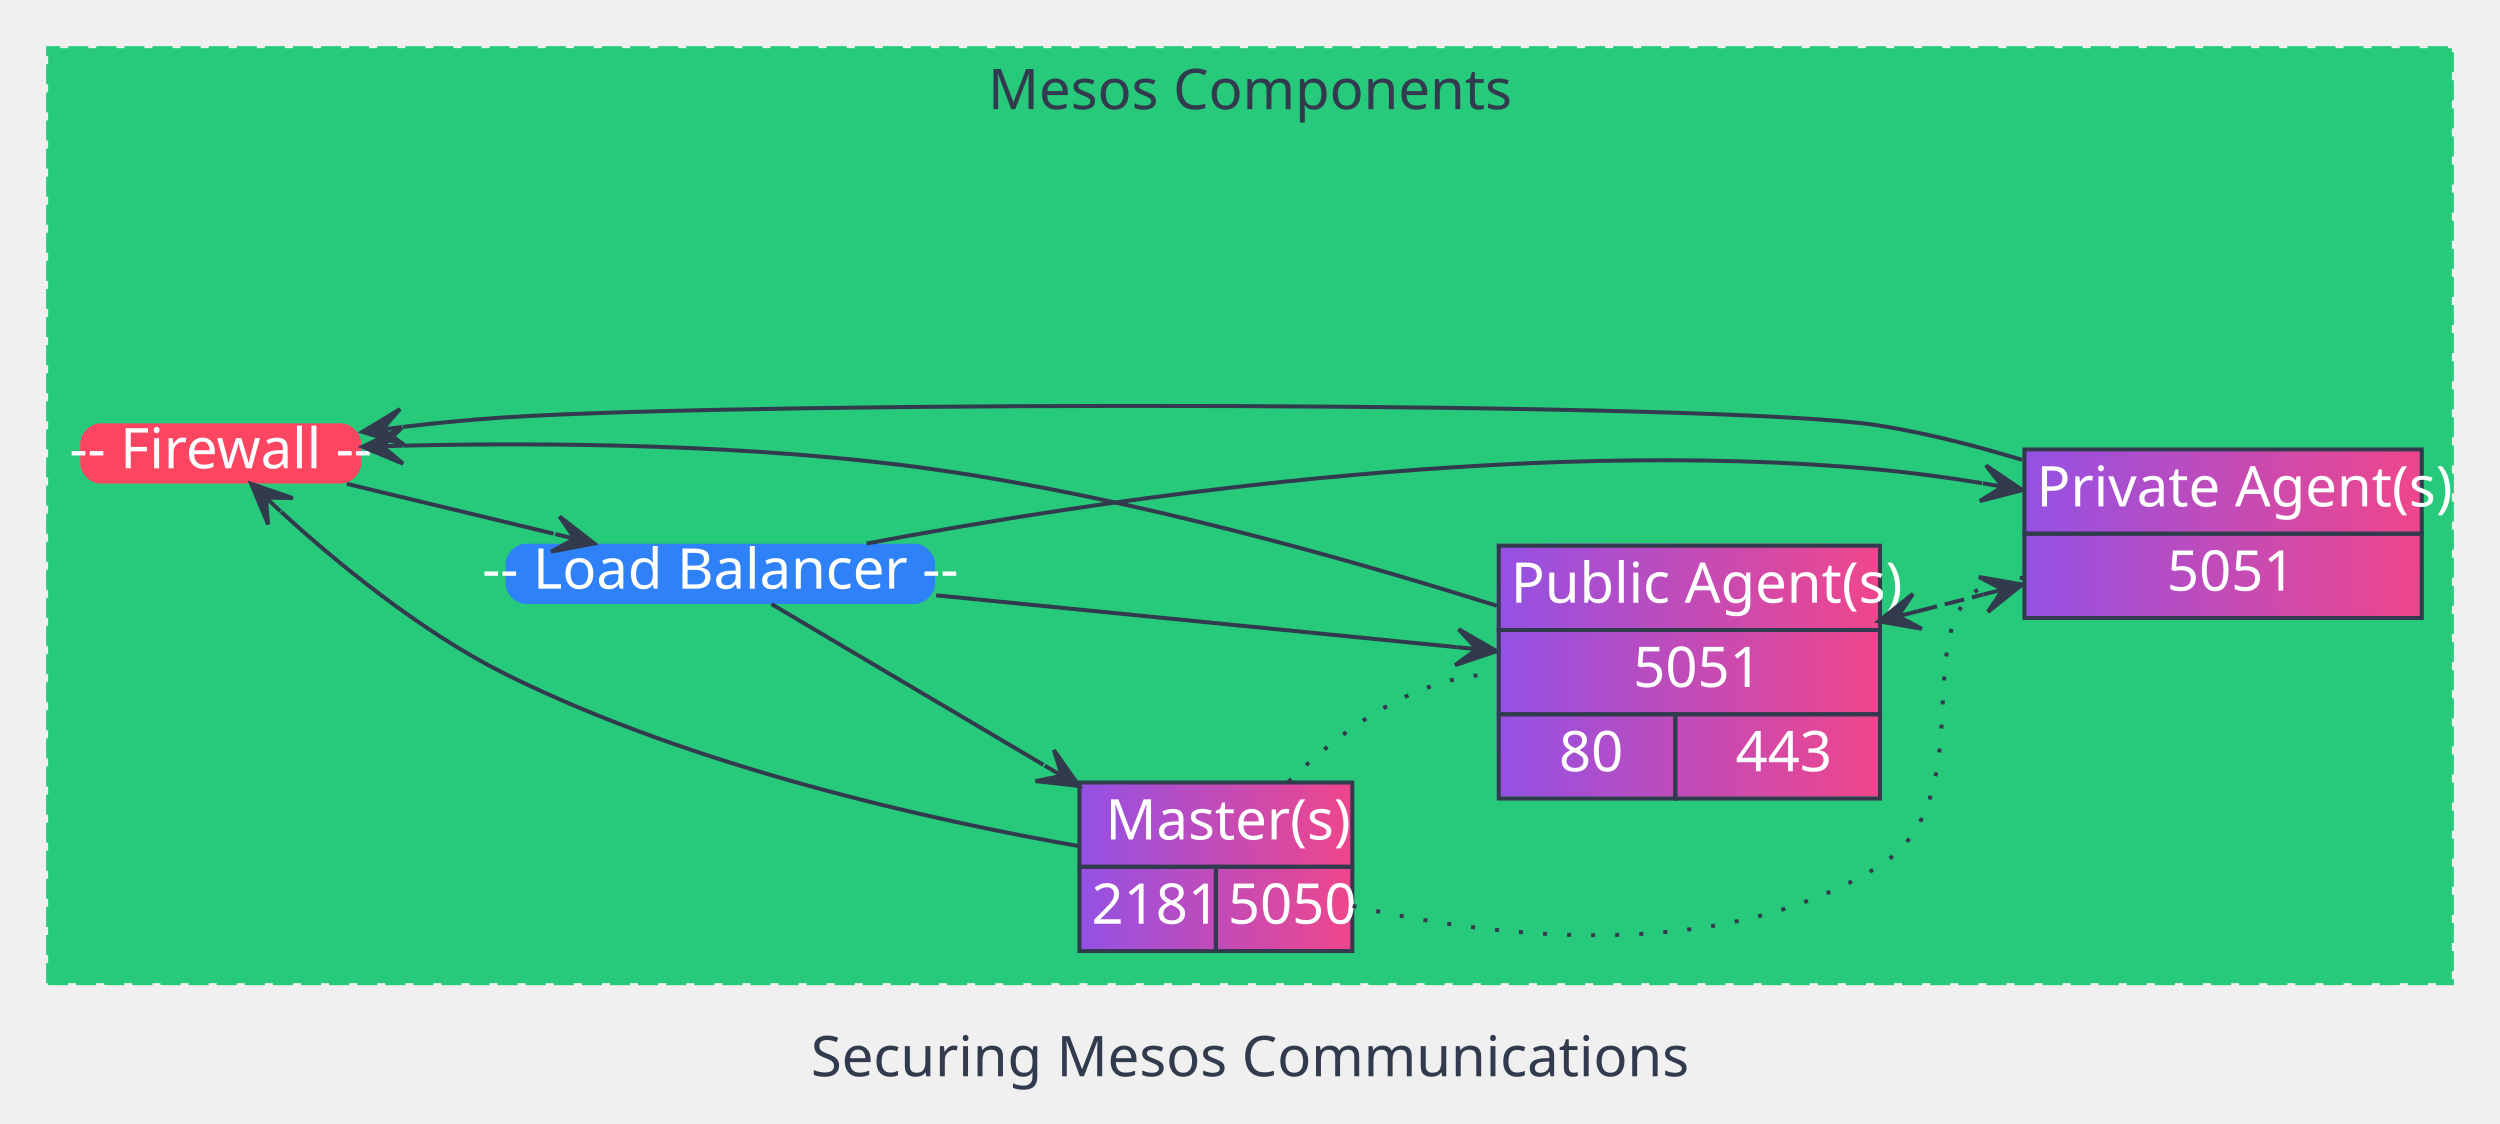
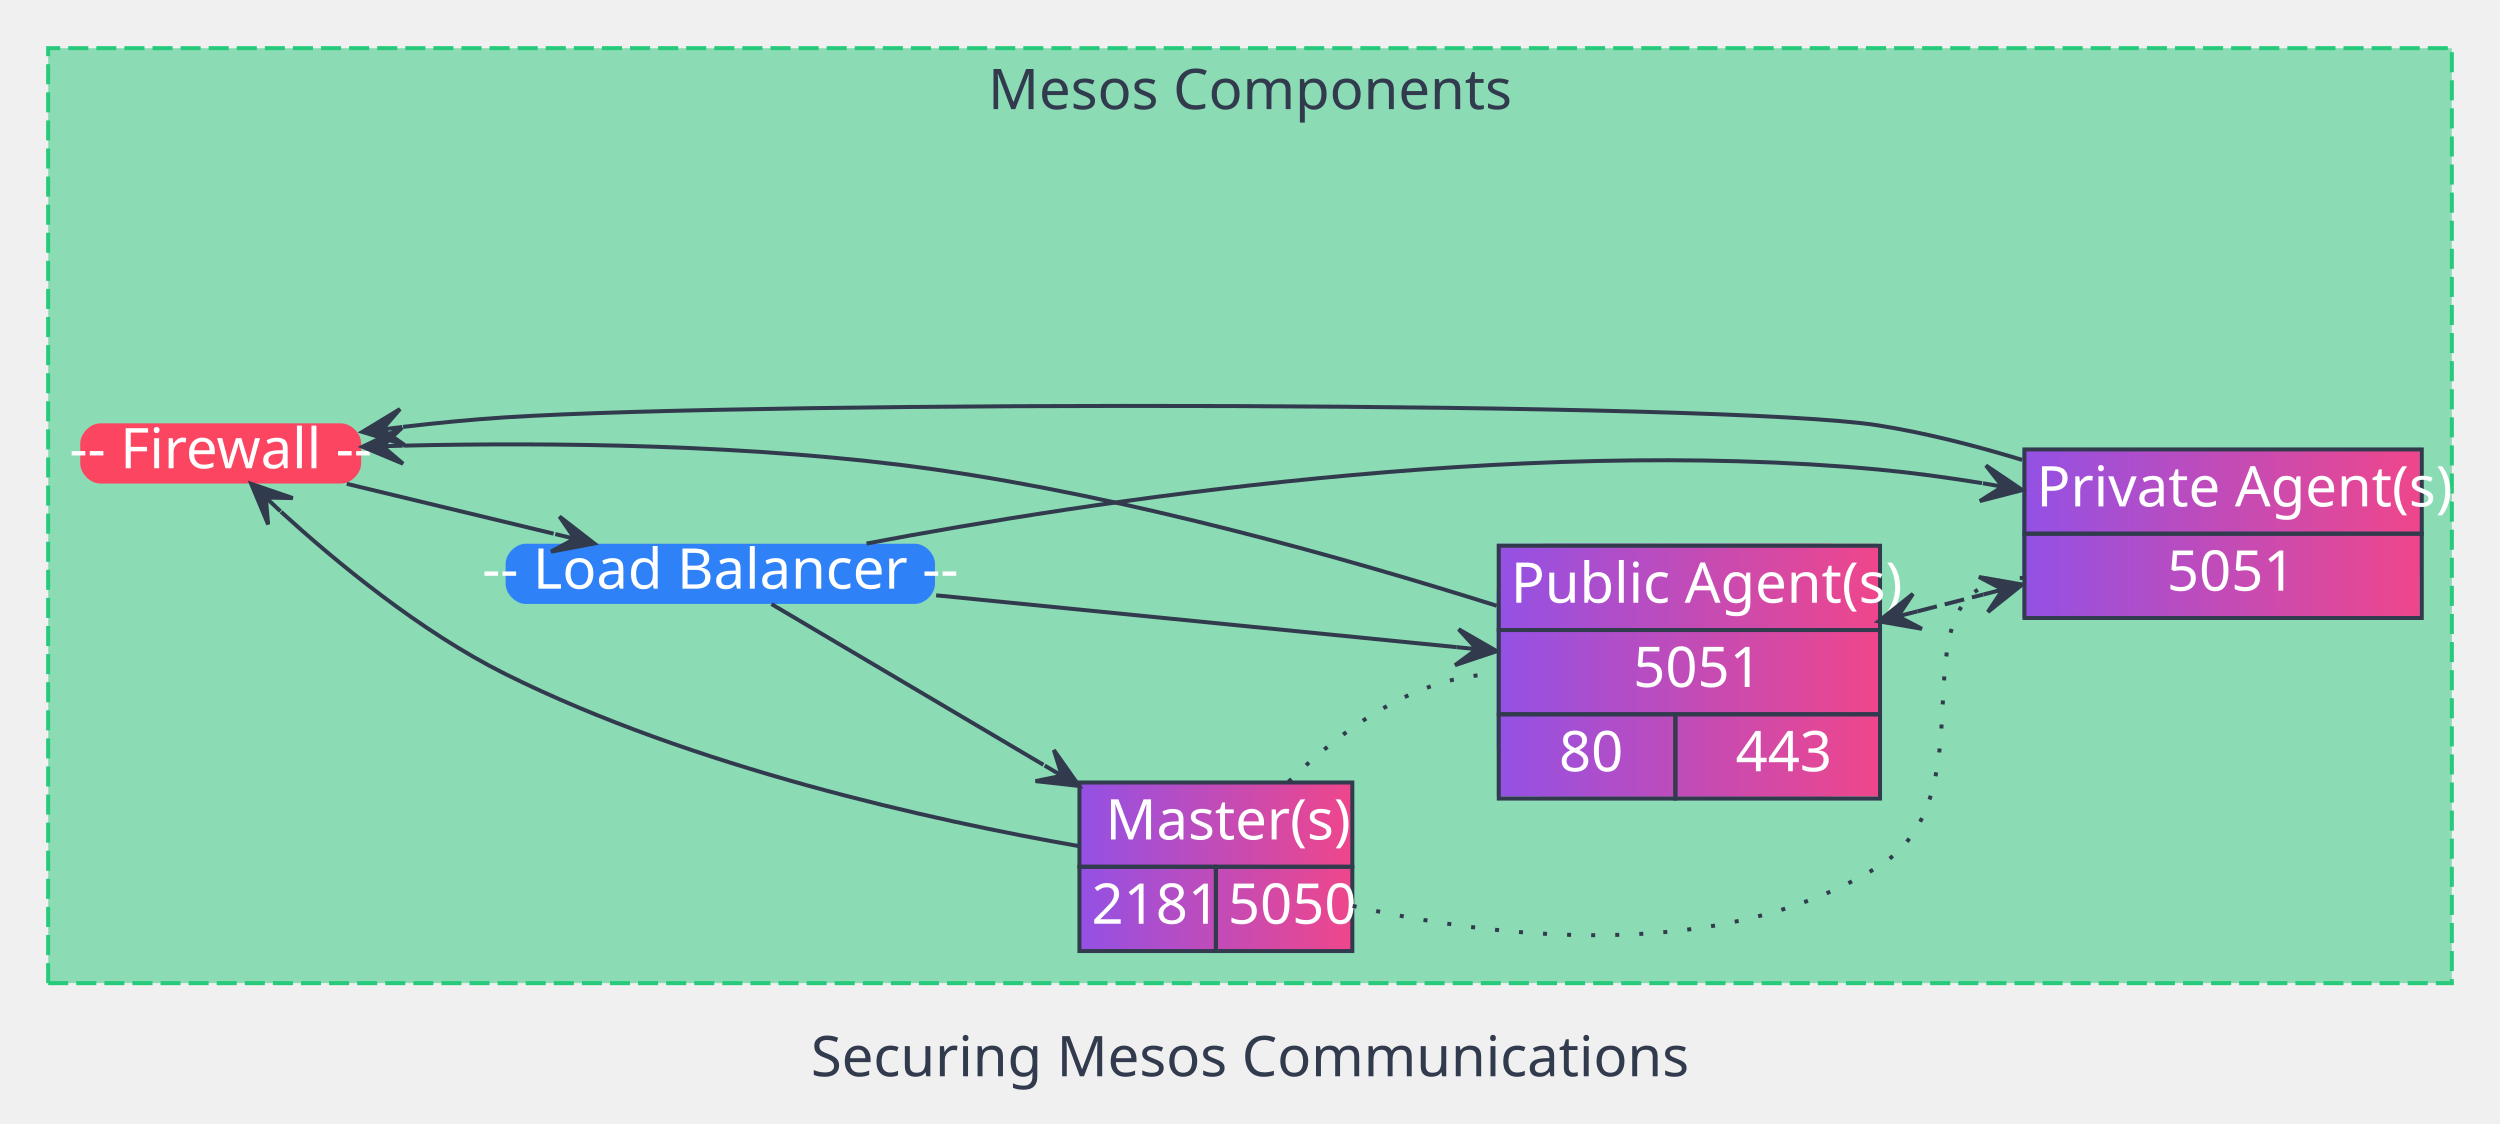
- <svg xmlns="http://www.w3.org/2000/svg" width="623pt" height="280pt" viewBox="0.00 0.00 623.00 280.00">
+ <svg xmlns="http://www.w3.org/2000/svg" width="623pt" height="280pt" viewBox="0.00 0.00 623.00 280.00" version="1.1" id="svg124860">
+   <defs id="defs124864" />
  <g id="graph0" class="graph" transform="scale(1 1) rotate(0) translate(4 276)">
-     <text text-anchor="middle" x="307.5" y="-7.8" font-family="Source Sans Pro" font-size="14.00" fill="#323a4e">Securing Mesos Communications</text>
+     <text text-anchor="middle" x="307.5" y="-7.8" font-family="Source Sans Pro" font-size="14.00" fill="#323a4e" id="text124669">Securing Mesos Communications</text>
    <g id="clust1" class="cluster">
-       <polygon fill="#27c97b" stroke="#27c97b" stroke-dasharray="5,2" points="8,-31 8,-264 607,-264 607,-31 8,-31" />
-       <text text-anchor="middle" x="307.5" y="-248.8" font-family="Source Sans Pro" font-size="14.00" fill="#323a4e">Mesos Components</text>
+       <polygon fill="#27c97b" stroke="#27c97b" stroke-dasharray="5,2" points="8,-31 8,-264 607,-264 607,-31 8,-31" id="polygon124673" style="fill:#27c97b;fill-opacity:0.498" />
+       <text text-anchor="middle" x="307.5" y="-248.8" font-family="Source Sans Pro" font-size="14.00" fill="#323a4e" id="text124675">Mesos Components</text>
    </g>
    <g id="node1" class="node">
-       <path fill="#fc4661" stroke="transparent" d="M81,-170.5C81,-170.5 21,-170.5 21,-170.5 18.5,-170.5 16,-168 16,-165.5 16,-165.5 16,-160.5 16,-160.5 16,-158 18.5,-155.5 21,-155.5 21,-155.5 81,-155.5 81,-155.5 83.5,-155.5 86,-158 86,-160.5 86,-160.5 86,-165.5 86,-165.5 86,-168 83.5,-170.5 81,-170.5" />
-       <text text-anchor="middle" x="51" y="-159.3" font-family="Source Sans Pro" font-size="14.00" fill="#ffffff">-- Firewall --</text>
+       <path fill="#fc4661" stroke="transparent" d="M81,-170.5C81,-170.5 21,-170.5 21,-170.5 18.5,-170.5 16,-168 16,-165.5 16,-165.5 16,-160.5 16,-160.5 16,-158 18.5,-155.5 21,-155.5 21,-155.5 81,-155.5 81,-155.5 83.5,-155.5 86,-158 86,-160.5 86,-160.5 86,-165.5 86,-165.5 86,-168 83.5,-170.5 81,-170.5" id="path124680" />
+       <text text-anchor="middle" x="51" y="-159.3" font-family="Source Sans Pro" font-size="14.00" fill="#ffffff" id="text124682">-- Firewall --</text>
    </g>
    <g id="node2" class="node">
-       <path fill="#2f81f7" stroke="transparent" d="M224,-140.5C224,-140.5 127,-140.5 127,-140.5 124.5,-140.5 122,-138 122,-135.5 122,-135.5 122,-130.5 122,-130.5 122,-128 124.5,-125.5 127,-125.5 127,-125.5 224,-125.5 224,-125.5 226.5,-125.5 229,-128 229,-130.5 229,-130.5 229,-135.5 229,-135.5 229,-138 226.5,-140.5 224,-140.5" />
-       <text text-anchor="middle" x="175.5" y="-129.3" font-family="Source Sans Pro" font-size="14.00" fill="#ffffff">-- Load Balancer --</text>
+       <path fill="#2f81f7" stroke="transparent" d="M224,-140.5C224,-140.5 127,-140.5 127,-140.5 124.5,-140.5 122,-138 122,-135.5 122,-135.5 122,-130.5 122,-130.5 122,-128 124.5,-125.5 127,-125.5 127,-125.5 224,-125.5 224,-125.5 226.5,-125.5 229,-128 229,-130.5 229,-130.5 229,-135.5 229,-135.5 229,-138 226.5,-140.5 224,-140.5" id="path124687" />
+       <text text-anchor="middle" x="175.5" y="-129.3" font-family="Source Sans Pro" font-size="14.00" fill="#ffffff" id="text124689">-- Load Balancer --</text>
    </g>
    <g id="edge4" class="edge">
-       <path fill="none" stroke="#323a4e" d="M82.417,-155.43C98.046,-151.664 117.145,-147.061 133.966,-143.008" />
-       <polygon fill="#323a4e" stroke="#323a4e" points="144.093,-140.568 135.426,-147.285 139.233,-141.739 134.372,-142.911 134.372,-142.911 134.372,-142.911 139.233,-141.739 133.317,-138.536 144.093,-140.568 144.093,-140.568" />
+       <path fill="none" stroke="#323a4e" d="M82.417,-155.43C98.046,-151.664 117.145,-147.061 133.966,-143.008" id="path124694" />
+       <polygon fill="#323a4e" stroke="#323a4e" points="144.093,-140.568 135.426,-147.285 139.233,-141.739 134.372,-142.911 134.372,-142.911 134.372,-142.911 139.233,-141.739 133.317,-138.536 144.093,-140.568 144.093,-140.568" id="polygon124696" />
    </g>
    <g id="node3" class="node">
-       <defs>
+       <defs id="defs124706">
        <linearGradient id="l_0" gradientUnits="userSpaceOnUse" x1="265" y1="-60" x2="333" y2="-60">
-           <stop offset="0" style="stop-color:#9351e5;stop-opacity:1.;" />
-           <stop offset="1" style="stop-color:#ef468b;stop-opacity:1.;" />
+           <stop offset="0" style="stop-color:#9351e5" id="stop124701" />
+           <stop offset="1" style="stop-color:#ef468b" id="stop124703" />
        </linearGradient>
      </defs>
-       <path fill="url(#l_0)" stroke="transparent" d="M321,-81C321,-81 277,-81 277,-81 271,-81 265,-75 265,-69 265,-69 265,-51 265,-51 265,-45 271,-39 277,-39 277,-39 321,-39 321,-39 327,-39 333,-45 333,-51 333,-51 333,-69 333,-69 333,-75 327,-81 321,-81" />
-       <defs>
+       <path fill="url(#l_0)" stroke="transparent" d="M321,-81C321,-81 277,-81 277,-81 271,-81 265,-75 265,-69 265,-69 265,-51 265,-51 265,-45 271,-39 277,-39 277,-39 321,-39 321,-39 327,-39 333,-45 333,-51 333,-51 333,-69 333,-69 333,-75 327,-81 321,-81" id="path124708" />
+       <defs id="defs124715">
        <linearGradient id="l_1" gradientUnits="userSpaceOnUse" x1="265" y1="-60" x2="333" y2="-60">
-           <stop offset="0" style="stop-color:#9351e5;stop-opacity:1.;" />
-           <stop offset="1" style="stop-color:#ef468b;stop-opacity:1.;" />
+           <stop offset="0" style="stop-color:#9351e5" id="stop124710" />
+           <stop offset="1" style="stop-color:#ef468b" id="stop124712" />
        </linearGradient>
      </defs>
-       <polygon fill="url(#l_1)" stroke="transparent" points="265,-39 265,-81 333,-81 333,-39 265,-39" />
-       <polygon fill="none" stroke="#323a4e" points="265,-60 265,-81 333,-81 333,-60 265,-60" />
-       <text text-anchor="start" x="271.5" y="-66.8" font-family="Source Sans Pro" font-size="14.00" fill="#ffffff">Master(s)</text>
-       <polygon fill="none" stroke="#323a4e" points="265,-39 265,-60 299,-60 299,-39 265,-39" />
-       <text text-anchor="start" x="268" y="-45.8" font-family="Source Sans Pro" font-size="14.00" fill="#ffffff">2181</text>
-       <polygon fill="none" stroke="#323a4e" points="299,-39 299,-60 333,-60 333,-39 299,-39" />
-       <text text-anchor="start" x="302" y="-45.8" font-family="Source Sans Pro" font-size="14.00" fill="#ffffff">5050</text>
+       <polygon fill="url(#l_1)" stroke="transparent" points="265,-39 265,-81 333,-81 333,-39 265,-39" id="polygon124717" />
+       <polygon fill="none" stroke="#323a4e" points="265,-60 265,-81 333,-81 333,-60 265,-60" id="polygon124719" />
+       <text text-anchor="start" x="271.5" y="-66.8" font-family="Source Sans Pro" font-size="14.00" fill="#ffffff" id="text124721">Master(s)</text>
+       <polygon fill="none" stroke="#323a4e" points="265,-39 265,-60 299,-60 299,-39 265,-39" id="polygon124723" />
+       <text text-anchor="start" x="268" y="-45.8" font-family="Source Sans Pro" font-size="14.00" fill="#ffffff" id="text124725">2181</text>
+       <polygon fill="none" stroke="#323a4e" points="299,-39 299,-60 333,-60 333,-39 299,-39" id="polygon124727" />
+       <text text-anchor="start" x="302" y="-45.8" font-family="Source Sans Pro" font-size="14.00" fill="#ffffff" id="text124729">5050</text>
    </g>
    <g id="edge5" class="edge">
-       <path fill="none" stroke="#323a4e" d="M188.251,-125.463C204.154,-116.063 232.157,-99.511 256.024,-85.403" />
-       <polygon fill="#323a4e" stroke="#323a4e" points="264.935,-80.135 258.616,-89.098 260.631,-82.68 256.327,-85.224 256.327,-85.224 256.327,-85.224 260.631,-82.68 254.037,-81.35 264.935,-80.135 264.935,-80.135" />
+       <path fill="none" stroke="#323a4e" d="M188.251,-125.463C204.154,-116.063 232.157,-99.511 256.024,-85.403" id="path124734" />
+       <polygon fill="#323a4e" stroke="#323a4e" points="264.935,-80.135 258.616,-89.098 260.631,-82.68 256.327,-85.224 256.327,-85.224 256.327,-85.224 260.631,-82.68 254.037,-81.35 264.935,-80.135 264.935,-80.135" id="polygon124736" />
    </g>
    <g id="node4" class="node">
-       <defs>
+       <defs id="defs124746">
        <linearGradient id="l_2" gradientUnits="userSpaceOnUse" x1="500" y1="-143" x2="599" y2="-143">
-           <stop offset="0" style="stop-color:#9351e5;stop-opacity:1.;" />
-           <stop offset="1" style="stop-color:#ef468b;stop-opacity:1.;" />
+           <stop offset="0" style="stop-color:#9351e5" id="stop124741" />
+           <stop offset="1" style="stop-color:#ef468b" id="stop124743" />
        </linearGradient>
      </defs>
-       <path fill="url(#l_2)" stroke="transparent" d="M587,-164C587,-164 512,-164 512,-164 506,-164 500,-158 500,-152 500,-152 500,-134 500,-134 500,-128 506,-122 512,-122 512,-122 587,-122 587,-122 593,-122 599,-128 599,-134 599,-134 599,-152 599,-152 599,-158 593,-164 587,-164" />
-       <defs>
+       <path fill="url(#l_2)" stroke="transparent" d="M587,-164C587,-164 512,-164 512,-164 506,-164 500,-158 500,-152 500,-152 500,-134 500,-134 500,-128 506,-122 512,-122 512,-122 587,-122 587,-122 593,-122 599,-128 599,-134 599,-134 599,-152 599,-152 599,-158 593,-164 587,-164" id="path124748" />
+       <defs id="defs124755">
        <linearGradient id="l_3" gradientUnits="userSpaceOnUse" x1="500" y1="-143" x2="599" y2="-143">
-           <stop offset="0" style="stop-color:#9351e5;stop-opacity:1.;" />
-           <stop offset="1" style="stop-color:#ef468b;stop-opacity:1.;" />
+           <stop offset="0" style="stop-color:#9351e5" id="stop124750" />
+           <stop offset="1" style="stop-color:#ef468b" id="stop124752" />
        </linearGradient>
      </defs>
-       <polygon fill="url(#l_3)" stroke="transparent" points="500,-122 500,-164 599,-164 599,-122 500,-122" />
-       <polygon fill="none" stroke="#323a4e" points="500.5,-143 500.5,-164 599.5,-164 599.5,-143 500.5,-143" />
-       <text text-anchor="start" x="503.5" y="-149.8" font-family="Source Sans Pro" font-size="14.00" fill="#ffffff">Private Agent(s)</text>
-       <polygon fill="none" stroke="#323a4e" points="500.5,-122 500.5,-143 599.5,-143 599.5,-122 500.5,-122" />
-       <text text-anchor="start" x="536" y="-128.8" font-family="Source Sans Pro" font-size="14.00" fill="#ffffff">5051</text>
+       <polygon fill="url(#l_3)" stroke="transparent" points="500,-122 500,-164 599,-164 599,-122 500,-122" id="polygon124757" />
+       <polygon fill="none" stroke="#323a4e" points="500.5,-143 500.5,-164 599.5,-164 599.5,-143 500.5,-143" id="polygon124759" />
+       <text text-anchor="start" x="503.5" y="-149.8" font-family="Source Sans Pro" font-size="14.00" fill="#ffffff" id="text124761">Private Agent(s)</text>
+       <polygon fill="none" stroke="#323a4e" points="500.5,-122 500.5,-143 599.5,-143 599.5,-122 500.5,-122" id="polygon124763" />
+       <text text-anchor="start" x="536" y="-128.8" font-family="Source Sans Pro" font-size="14.00" fill="#ffffff" id="text124765">5051</text>
    </g>
    <g id="edge6" class="edge">
-       <path fill="none" stroke="#323a4e" d="M211.94,-140.552C266.674,-150.929 373.365,-167.407 464,-159 472.43,-158.218 481.268,-157.011 489.932,-155.603" />
-       <polygon fill="#323a4e" stroke="#323a4e" points="499.986,-153.871 490.895,-160.003 495.059,-154.72 490.132,-155.569 490.132,-155.569 490.132,-155.569 495.059,-154.72 489.368,-151.134 499.986,-153.871 499.986,-153.871" />
+       <path fill="none" stroke="#323a4e" d="M211.94,-140.552C266.674,-150.929 373.365,-167.407 464,-159 472.43,-158.218 481.268,-157.011 489.932,-155.603" id="path124770" />
+       <polygon fill="#323a4e" stroke="#323a4e" points="499.986,-153.871 490.895,-160.003 495.059,-154.72 490.132,-155.569 490.132,-155.569 490.132,-155.569 495.059,-154.72 489.368,-151.134 499.986,-153.871 499.986,-153.871" id="polygon124772" />
    </g>
    <g id="node5" class="node">
-       <defs>
+       <defs id="defs124782">
        <linearGradient id="l_4" gradientUnits="userSpaceOnUse" x1="369" y1="-109" x2="464" y2="-109">
-           <stop offset="0" style="stop-color:#9351e5;stop-opacity:1.;" />
-           <stop offset="1" style="stop-color:#ef468b;stop-opacity:1.;" />
+           <stop offset="0" style="stop-color:#9351e5" id="stop124777" />
+           <stop offset="1" style="stop-color:#ef468b" id="stop124779" />
        </linearGradient>
      </defs>
-       <path fill="url(#l_4)" stroke="transparent" d="M452,-140.5C452,-140.5 381,-140.5 381,-140.5 375,-140.5 369,-134.5 369,-128.5 369,-128.5 369,-89.5 369,-89.5 369,-83.5 375,-77.5 381,-77.5 381,-77.5 452,-77.5 452,-77.5 458,-77.5 464,-83.5 464,-89.5 464,-89.5 464,-128.5 464,-128.5 464,-134.5 458,-140.5 452,-140.5" />
-       <defs>
+       <path fill="url(#l_4)" stroke="transparent" d="M452,-140.5C452,-140.5 381,-140.5 381,-140.5 375,-140.5 369,-134.5 369,-128.5 369,-128.5 369,-89.5 369,-89.5 369,-83.5 375,-77.5 381,-77.5 381,-77.5 452,-77.5 452,-77.5 458,-77.5 464,-83.5 464,-89.5 464,-89.5 464,-128.5 464,-128.5 464,-134.5 458,-140.5 452,-140.5" id="path124784" />
+       <defs id="defs124791">
        <linearGradient id="l_5" gradientUnits="userSpaceOnUse" x1="369" y1="-109" x2="464" y2="-109">
-           <stop offset="0" style="stop-color:#9351e5;stop-opacity:1.;" />
-           <stop offset="1" style="stop-color:#ef468b;stop-opacity:1.;" />
+           <stop offset="0" style="stop-color:#9351e5" id="stop124786" />
+           <stop offset="1" style="stop-color:#ef468b" id="stop124788" />
        </linearGradient>
      </defs>
-       <polygon fill="url(#l_5)" stroke="transparent" points="369,-77.5 369,-140.5 464,-140.5 464,-77.5 369,-77.5" />
-       <polygon fill="none" stroke="#323a4e" points="369.5,-119 369.5,-140 464.5,-140 464.5,-119 369.5,-119" />
-       <text text-anchor="start" x="372.5" y="-125.8" font-family="Source Sans Pro" font-size="14.00" fill="#ffffff">Public Agent(s)</text>
-       <polygon fill="none" stroke="#323a4e" points="369.5,-98 369.5,-119 464.5,-119 464.5,-98 369.5,-98" />
-       <text text-anchor="start" x="403" y="-104.8" font-family="Source Sans Pro" font-size="14.00" fill="#ffffff">5051</text>
-       <polygon fill="none" stroke="#323a4e" points="369.5,-77 369.5,-98 413.5,-98 413.5,-77 369.5,-77" />
-       <text text-anchor="start" x="384.5" y="-83.8" font-family="Source Sans Pro" font-size="14.00" fill="#ffffff">80</text>
-       <polygon fill="none" stroke="#323a4e" points="413.5,-77 413.5,-98 464.5,-98 464.5,-77 413.5,-77" />
-       <text text-anchor="start" x="428.5" y="-83.8" font-family="Source Sans Pro" font-size="14.00" fill="#ffffff">443</text>
+       <polygon fill="url(#l_5)" stroke="transparent" points="369,-77.5 369,-140.5 464,-140.5 464,-77.5 369,-77.5" id="polygon124793" />
+       <polygon fill="none" stroke="#323a4e" points="369.5,-119 369.5,-140 464.5,-140 464.5,-119 369.5,-119" id="polygon124795" />
+       <text text-anchor="start" x="372.5" y="-125.8" font-family="Source Sans Pro" font-size="14.00" fill="#ffffff" id="text124797">Public Agent(s)</text>
+       <polygon fill="none" stroke="#323a4e" points="369.5,-98 369.5,-119 464.5,-119 464.5,-98 369.5,-98" id="polygon124799" />
+       <text text-anchor="start" x="403" y="-104.8" font-family="Source Sans Pro" font-size="14.00" fill="#ffffff" id="text124801">5051</text>
+       <polygon fill="none" stroke="#323a4e" points="369.5,-77 369.5,-98 413.5,-98 413.5,-77 369.5,-77" id="polygon124803" />
+       <text text-anchor="start" x="384.5" y="-83.8" font-family="Source Sans Pro" font-size="14.00" fill="#ffffff" id="text124805">80</text>
+       <polygon fill="none" stroke="#323a4e" points="413.5,-77 413.5,-98 464.5,-98 464.5,-77 413.5,-77" id="polygon124807" />
+       <text text-anchor="start" x="428.5" y="-83.8" font-family="Source Sans Pro" font-size="14.00" fill="#ffffff" id="text124809">443</text>
    </g>
    <g id="edge7" class="edge">
-       <path fill="none" stroke="#323a4e" d="M229.285,-127.644C267.826,-123.806 319.662,-118.644 359.018,-114.724" />
-       <polygon fill="#323a4e" stroke="#323a4e" points="368.995,-113.731 359.49,-119.2 364.02,-114.226 359.044,-114.722 359.044,-114.722 359.044,-114.722 364.02,-114.226 358.598,-110.244 368.995,-113.731 368.995,-113.731" />
+       <path fill="none" stroke="#323a4e" d="M229.285,-127.644C267.826,-123.806 319.662,-118.644 359.018,-114.724" id="path124814" />
+       <polygon fill="#323a4e" stroke="#323a4e" points="368.995,-113.731 359.49,-119.2 364.02,-114.226 359.044,-114.722 359.044,-114.722 359.044,-114.722 364.02,-114.226 358.598,-110.244 368.995,-113.731 368.995,-113.731" id="polygon124816" />
    </g>
    <g id="edge1" class="edge">
-       <path fill="none" stroke="#323a4e" d="M264.962,-65.125C228.237,-71.574 168.743,-84.727 122,-108 100.732,-118.589 79.628,-136.058 66.028,-148.465" />
-       <polygon fill="#323a4e" stroke="#323a4e" points="58.595,-155.43 62.815,-145.309 62.244,-152.011 65.892,-148.592 65.892,-148.592 65.892,-148.592 62.244,-152.011 68.969,-151.876 58.595,-155.43 58.595,-155.43" />
+       <path fill="none" stroke="#323a4e" d="M264.962,-65.125C228.237,-71.574 168.743,-84.727 122,-108 100.732,-118.589 79.628,-136.058 66.028,-148.465" id="path124821" />
+       <polygon fill="#323a4e" stroke="#323a4e" points="58.595,-155.43 62.815,-145.309 62.244,-152.011 65.892,-148.592 65.892,-148.592 65.892,-148.592 62.244,-152.011 68.969,-151.876 58.595,-155.43 58.595,-155.43" id="polygon124823" />
    </g>
    <g id="edge8" class="edge">
-       <path fill="none" stroke="#323a4e" stroke-dasharray="1,5" d="M333.08,-50.25C368.543,-42.204 424.335,-35.637 464,-60 494.571,-78.777 464.623,-132 500.5,-132" />
+       <path fill="none" stroke="#323a4e" stroke-dasharray="1,5" d="M333.08,-50.25C368.543,-42.204 424.335,-35.637 464,-60 494.571,-78.777 464.623,-132 500.5,-132" id="path124828" />
    </g>
    <g id="edge9" class="edge">
-       <path fill="none" stroke="#323a4e" stroke-dasharray="1,5" d="M317.103,-81.193C330.176,-94.052 349.066,-108 369.5,-108" />
+       <path fill="none" stroke="#323a4e" stroke-dasharray="1,5" d="M317.103,-81.193C330.176,-94.052 349.066,-108 369.5,-108" id="path124833" />
    </g>
    <g id="edge2" class="edge">
-       <path fill="none" stroke="#323a4e" d="M499.916,-161.389C488.29,-164.933 475.838,-168.124 464,-170 426.058,-176.014 187.527,-176.137 122,-172 113.713,-171.477 104.914,-170.613 96.436,-169.623" />
-       <polygon fill="#323a4e" stroke="#323a4e" points="86.308,-168.367 96.787,-165.132 91.27,-168.982 96.232,-169.598 96.232,-169.598 96.232,-169.598 91.27,-168.982 95.678,-174.064 86.308,-168.367 86.308,-168.367" />
+       <path fill="none" stroke="#323a4e" d="M499.916,-161.389C488.29,-164.933 475.838,-168.124 464,-170 426.058,-176.014 187.527,-176.137 122,-172 113.713,-171.477 104.914,-170.613 96.436,-169.623" id="path124838" />
+       <polygon fill="#323a4e" stroke="#323a4e" points="86.308,-168.367 96.787,-165.132 91.27,-168.982 96.232,-169.598 96.232,-169.598 96.232,-169.598 91.27,-168.982 95.678,-174.064 86.308,-168.367 86.308,-168.367" id="polygon124840" />
    </g>
    <g id="edge3" class="edge">
-       <path fill="none" stroke="#323a4e" d="M368.981,-125.04C331.462,-136.879 277.528,-152.085 229,-159 184.297,-165.37 132.652,-165.772 96.544,-164.944" />
-       <polygon fill="#323a4e" stroke="#323a4e" points="86.327,-164.667 96.445,-160.44 91.325,-164.803 96.323,-164.938 96.323,-164.938 96.323,-164.938 91.325,-164.803 96.201,-169.436 86.327,-164.667 86.327,-164.667" />
+       <path fill="none" stroke="#323a4e" d="M368.981,-125.04C331.462,-136.879 277.528,-152.085 229,-159 184.297,-165.37 132.652,-165.772 96.544,-164.944" id="path124845" />
+       <polygon fill="#323a4e" stroke="#323a4e" points="86.327,-164.667 96.445,-160.44 91.325,-164.803 96.323,-164.938 96.323,-164.938 96.323,-164.938 91.325,-164.803 96.201,-169.436 86.327,-164.667 86.327,-164.667" id="polygon124847" />
    </g>
    <g id="edge10" class="edge">
-       <path fill="none" stroke="#323a4e" stroke-dasharray="5,2" d="M473.834,-123.657C479.269,-125.046 484.786,-126.457 490.239,-127.85" />
-       <polygon fill="#323a4e" stroke="#323a4e" points="464.14,-121.179 474.943,-119.296 468.985,-122.417 473.829,-123.656 473.829,-123.656 473.829,-123.656 468.985,-122.417 472.714,-128.015 464.14,-121.179 464.14,-121.179" />
-       <polygon fill="#323a4e" stroke="#323a4e" points="499.949,-130.333 489.146,-132.216 495.105,-129.094 490.261,-127.856 490.261,-127.856 490.261,-127.856 495.105,-129.094 491.375,-123.496 499.949,-130.333 499.949,-130.333" />
+       <path fill="none" stroke="#323a4e" stroke-dasharray="5,2" d="M473.834,-123.657C479.269,-125.046 484.786,-126.457 490.239,-127.85" id="path124852" />
+       <polygon fill="#323a4e" stroke="#323a4e" points="464.14,-121.179 474.943,-119.296 468.985,-122.417 473.829,-123.656 473.829,-123.656 473.829,-123.656 468.985,-122.417 472.714,-128.015 464.14,-121.179 464.14,-121.179" id="polygon124854" />
+       <polygon fill="#323a4e" stroke="#323a4e" points="499.949,-130.333 489.146,-132.216 495.105,-129.094 490.261,-127.856 490.261,-127.856 490.261,-127.856 495.105,-129.094 491.375,-123.496 499.949,-130.333 499.949,-130.333" id="polygon124856" />
    </g>
  </g>
</svg>
